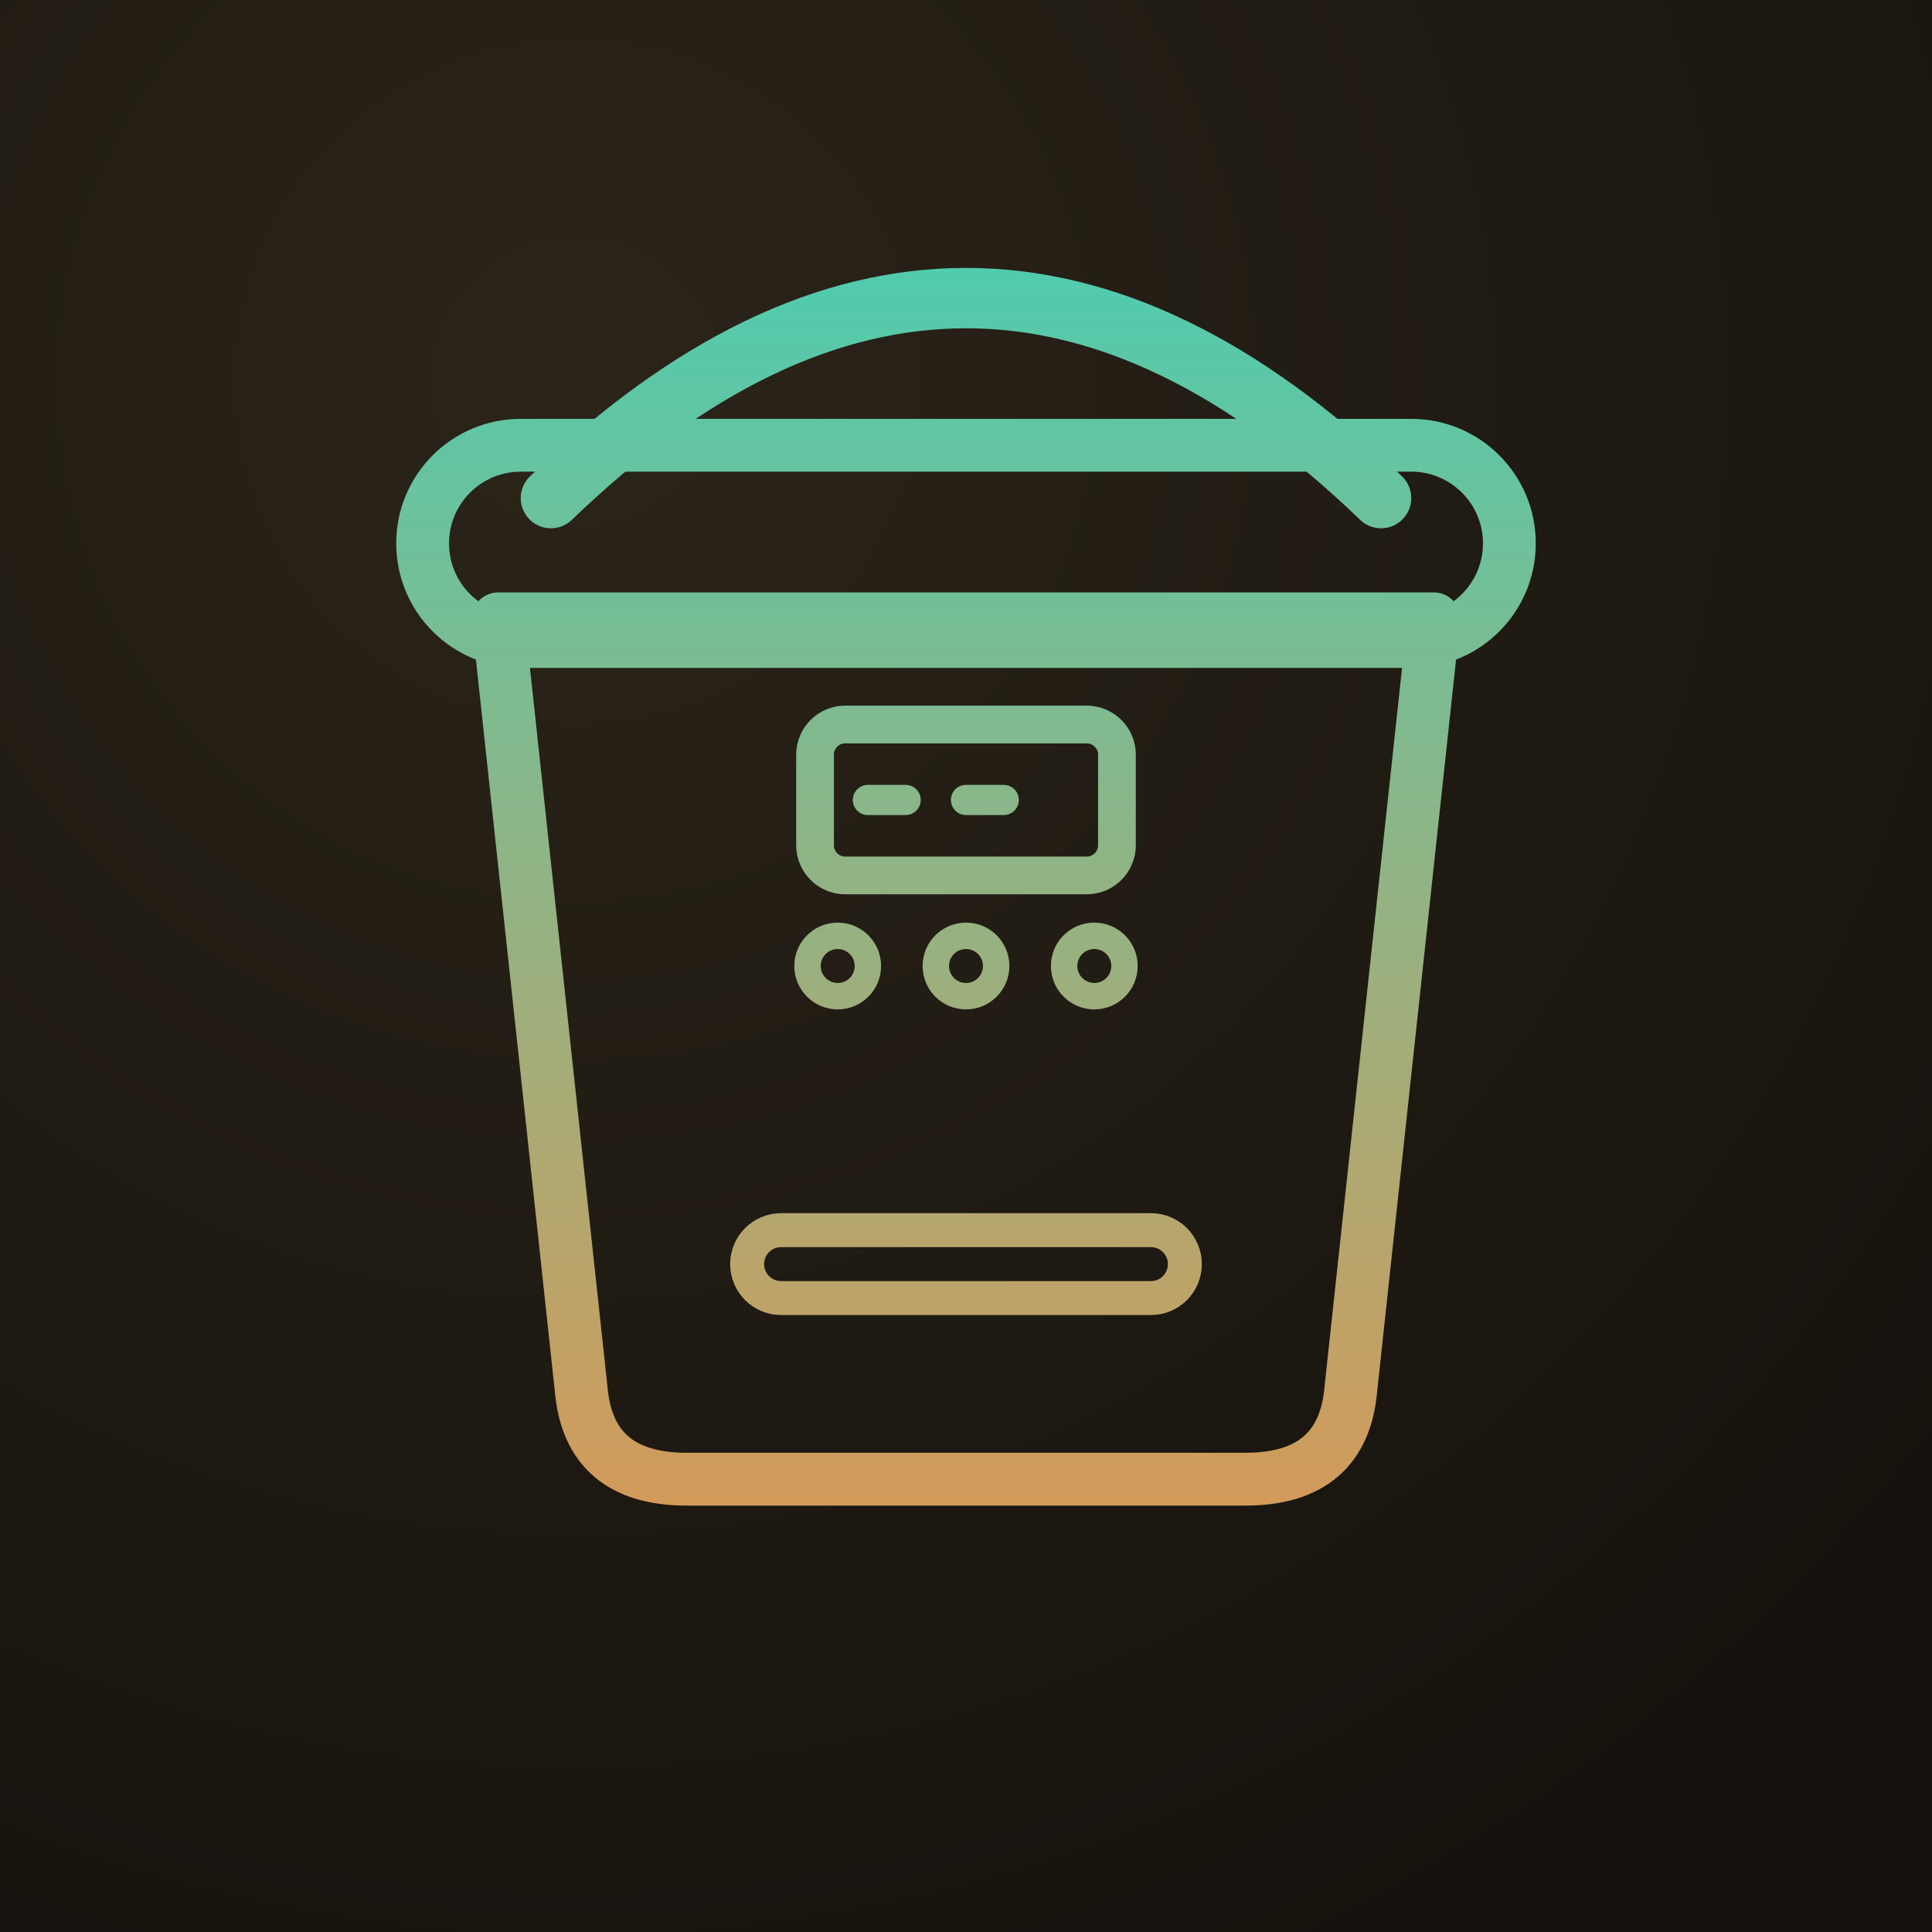
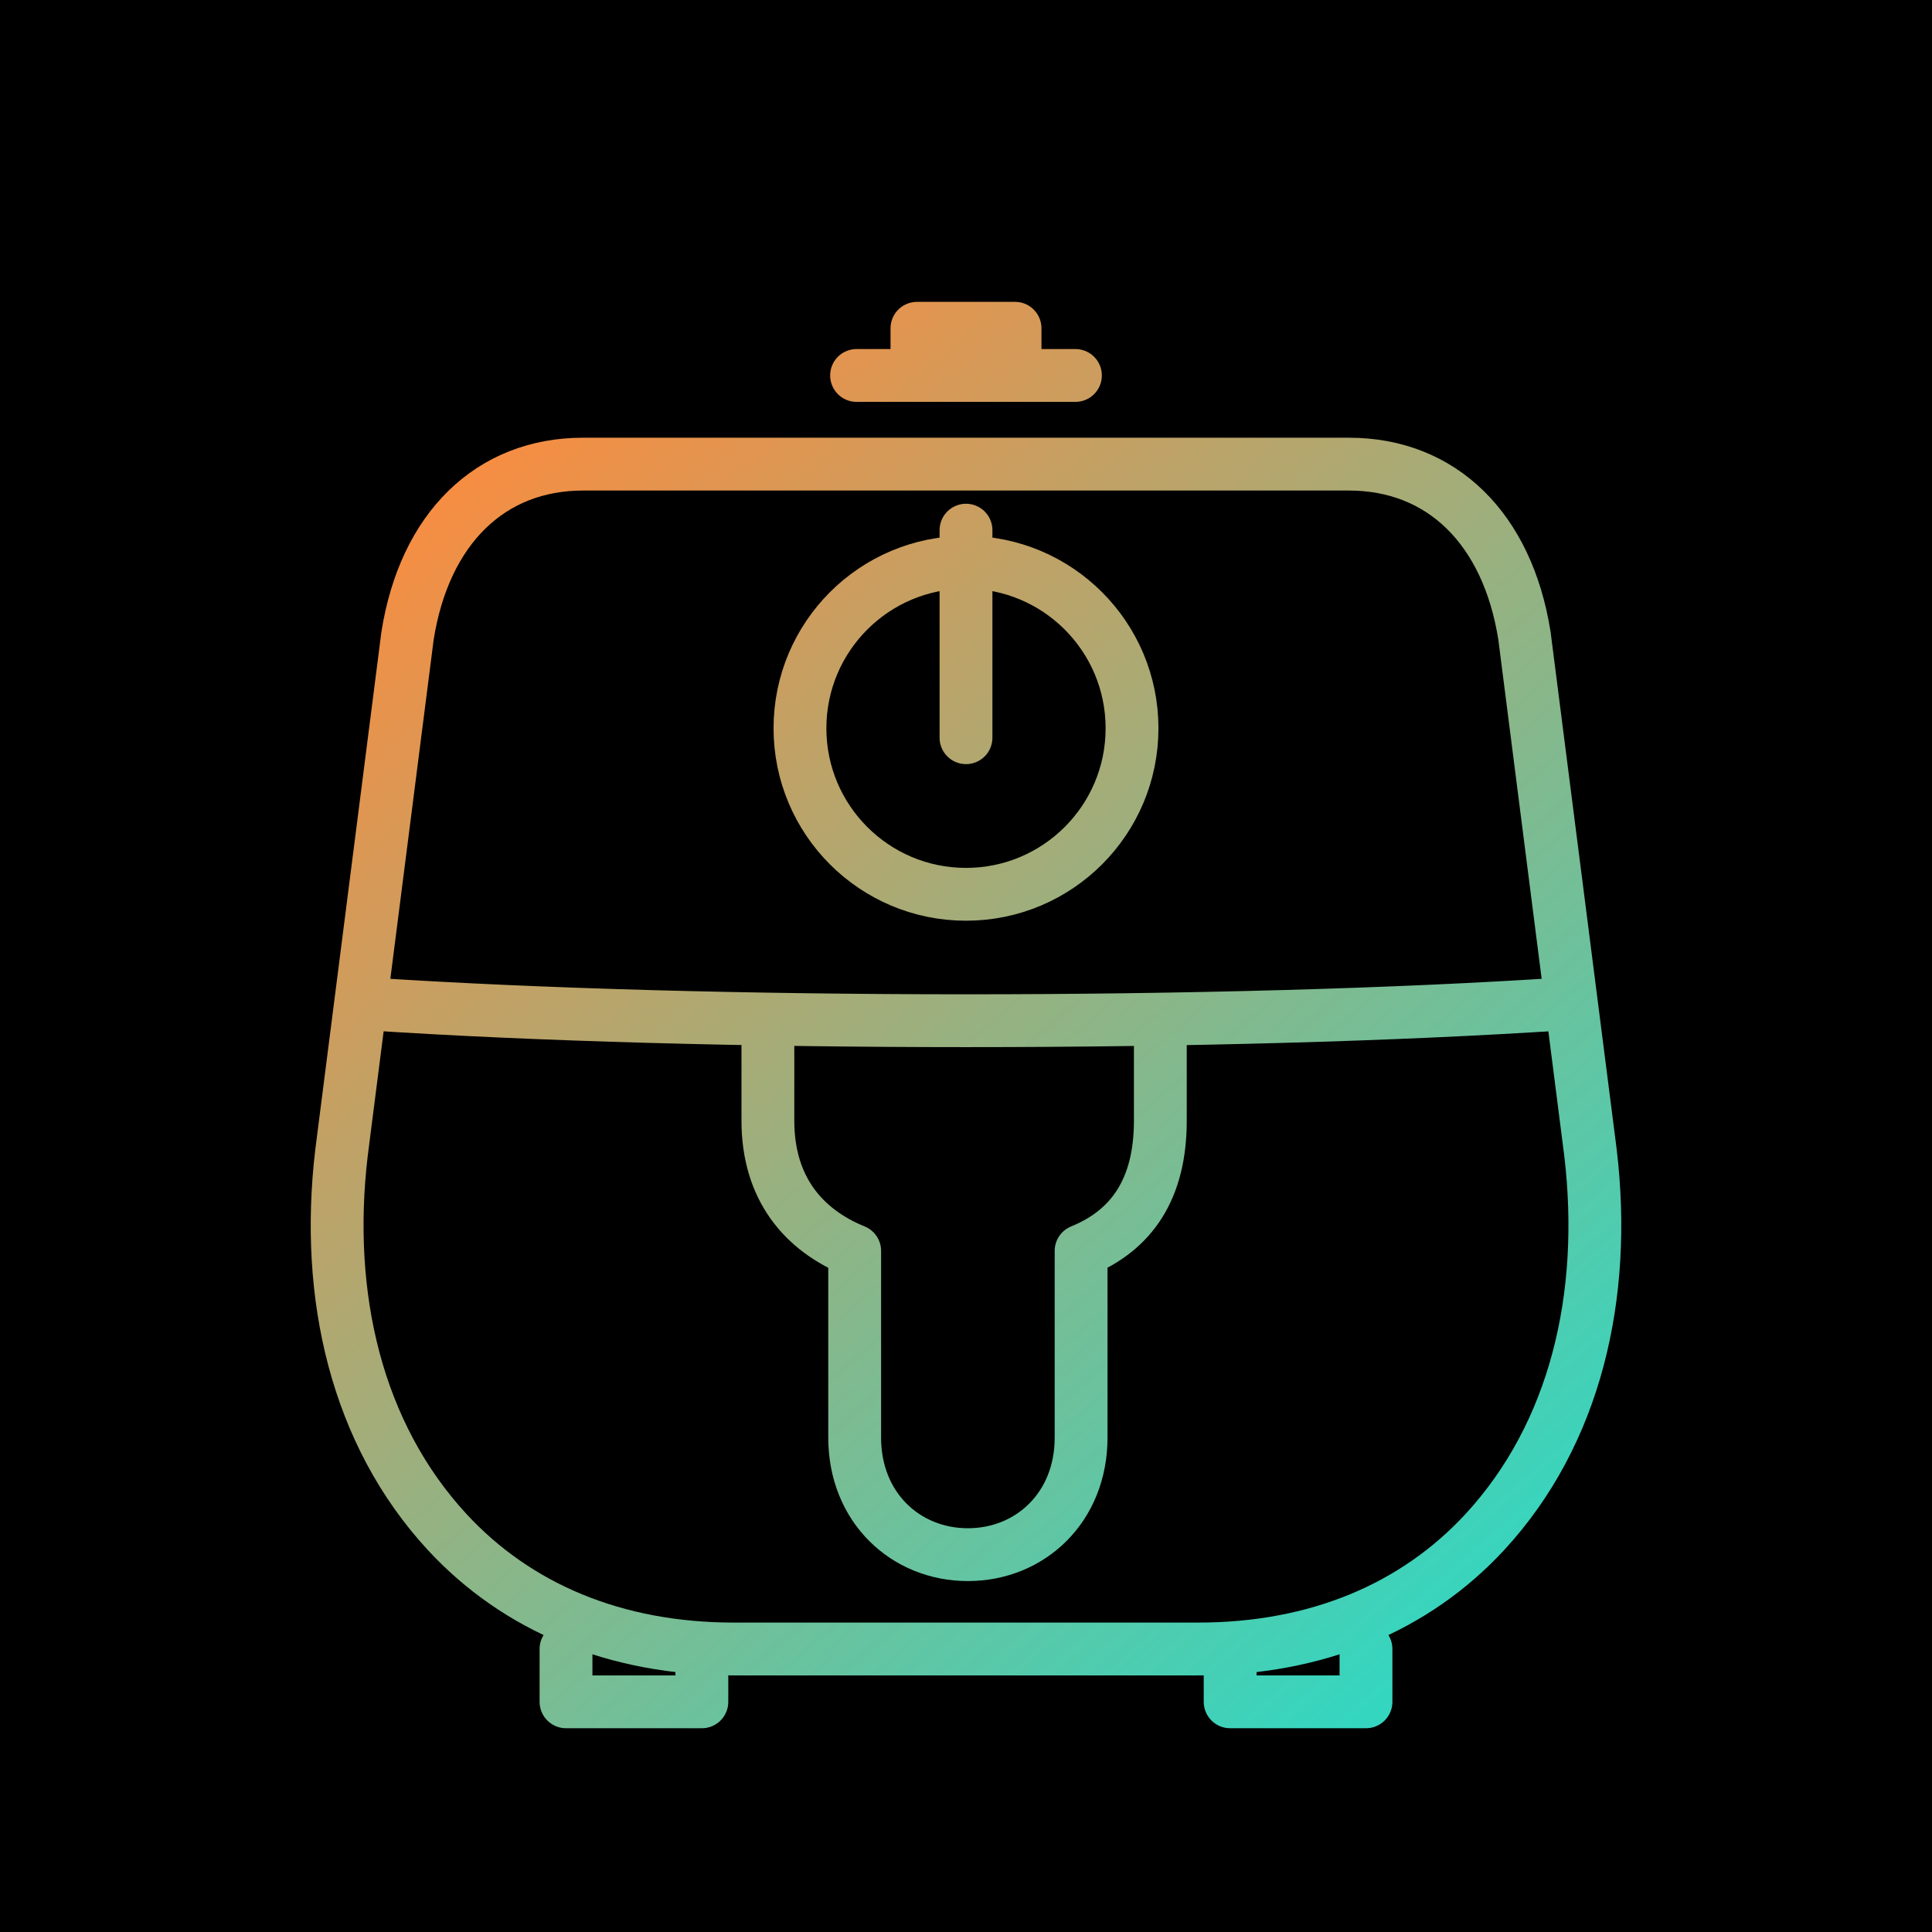
- <svg xmlns="http://www.w3.org/2000/svg" width="512" height="512" viewBox="0 0 512 512">
-   <defs>
-     <radialGradient id="bg" cx="30%" cy="20%" r="90%">
-       <stop offset="0%" stop-color="#2B2419" />
-       <stop offset="100%" stop-color="#15120D" />
-     </radialGradient>
-     <linearGradient id="grad" x1="0" y1="0" x2="0" y2="512" gradientUnits="userSpaceOnUse">
-       <stop offset="0%" stop-color="#35D6C0" />
-       <stop offset="100%" stop-color="#FF8A3D" />
+ <svg xmlns="http://www.w3.org/2000/svg" width="1024" height="1024" viewBox="0 0 1024 1024" role="img" aria-labelledby="title desc" version="1.1" id="svg9">
+   <defs id="defs2">
+     <linearGradient id="accent" x1="240" y1="210" x2="790" y2="850" gradientUnits="userSpaceOnUse">
+       <stop offset="0" stop-color="#ff8a3d" id="stop1" />
+       <stop offset="1" stop-color="#35d6c0" id="stop2" />
    </linearGradient>
  </defs>
-   <rect width="512" height="512" fill="url(#bg)" />
-   <path d="M146,132 Q256,26 366,132" fill="none" stroke="url(#grad)" stroke-width="16" stroke-linecap="round" />
-   <rect x="112" y="118" width="288" height="52" rx="26" fill="none" stroke="url(#grad)" stroke-width="14" />
-   <path d="M132,164 L380,164 L358,368 Q356,392 330,392 L182,392 Q156,392 154,368 Z" fill="none" stroke="url(#grad)" stroke-width="14" stroke-linejoin="round" />
-   <rect x="216" y="192" width="80" height="40" rx="8" fill="none" stroke="url(#grad)" stroke-width="10" />
-   <line x1="230" y1="212" x2="240" y2="212" stroke="url(#grad)" stroke-width="8" stroke-linecap="round" />
-   <line x1="256" y1="212" x2="266" y2="212" stroke="url(#grad)" stroke-width="8" stroke-linecap="round" />
-   <circle cx="222" cy="256" r="8" fill="none" stroke="url(#grad)" stroke-width="7" />
-   <circle cx="256" cy="256" r="8" fill="none" stroke="url(#grad)" stroke-width="7" />
-   <circle cx="290" cy="256" r="8" fill="none" stroke="url(#grad)" stroke-width="7" />
-   <rect x="198" y="326" width="116" height="18" rx="9" fill="none" stroke="url(#grad)" stroke-width="9" />
+   <rect width="1024" height="1024" fill="#000000" id="bg-rect" />
+   <g fill="none" stroke="url(#accent)" stroke-width="28" stroke-linecap="round" stroke-linejoin="round" id="g9">
+     <path d="M454 199 H570" id="path2" />
+     <path d="M486 199 V174 H538 V199" id="path3" />
+     <path d="M309 246              C260 246 225 280 216 337              L181 611              C172 687 189 760 237 812              C274 852 326 874 389 874              H635              C698 874 750 852 787 812              C835 760 852 687 843 611              L808 337              C799 280 764 246 715 246              Z" id="path4" />
+     <path d="M194 532 C374 544 650 544 830 532" id="path5" />
+     <circle cx="512" cy="386" r="88" id="circle5" />
+     <path d="M512 281 V391" id="path6" />
+     <path d="m 407,544 v 50 c 0,36 19,58 46,69 v 99 c 0,37 27,62 60,62 33,0 60,-25 60,-62 v -99 c 27,-11 42,-33 42,-69 v -50" id="path7" />
+     <path d="M300 874 V902 H372 V874" id="path8" />
+     <path d="M652 874 V902 H724 V874" id="path9" />
+   </g>
</svg>
